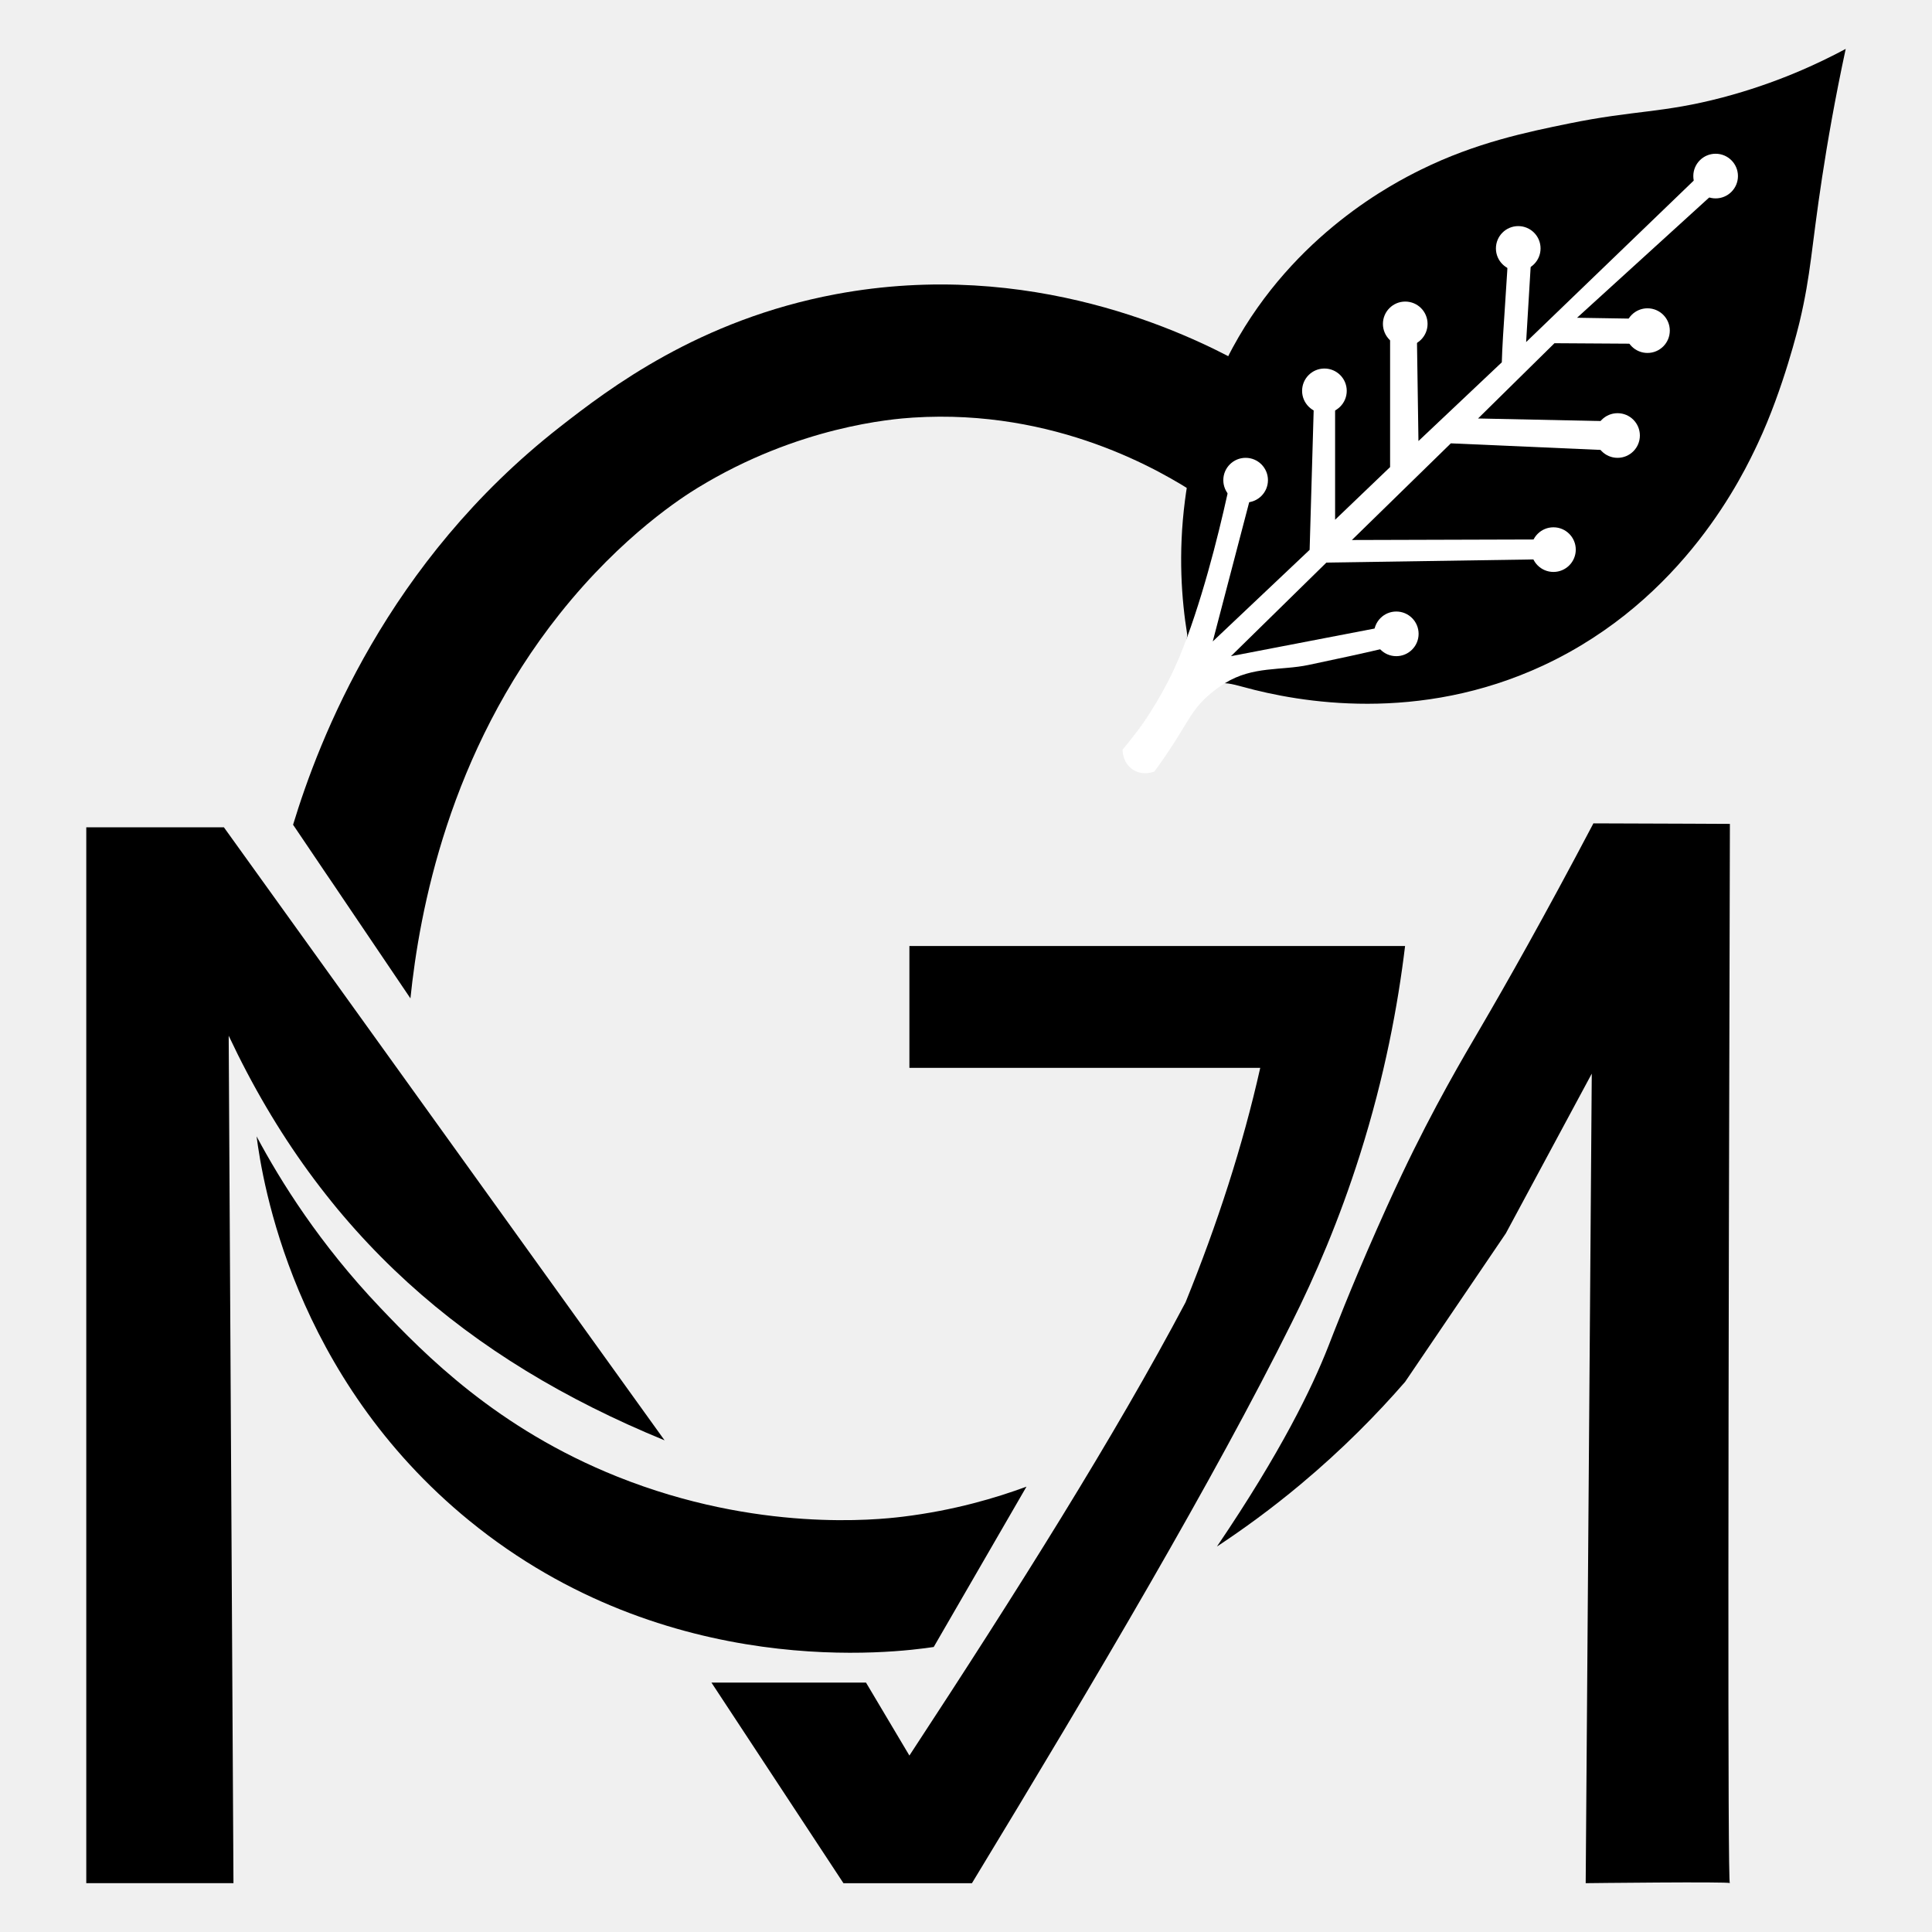
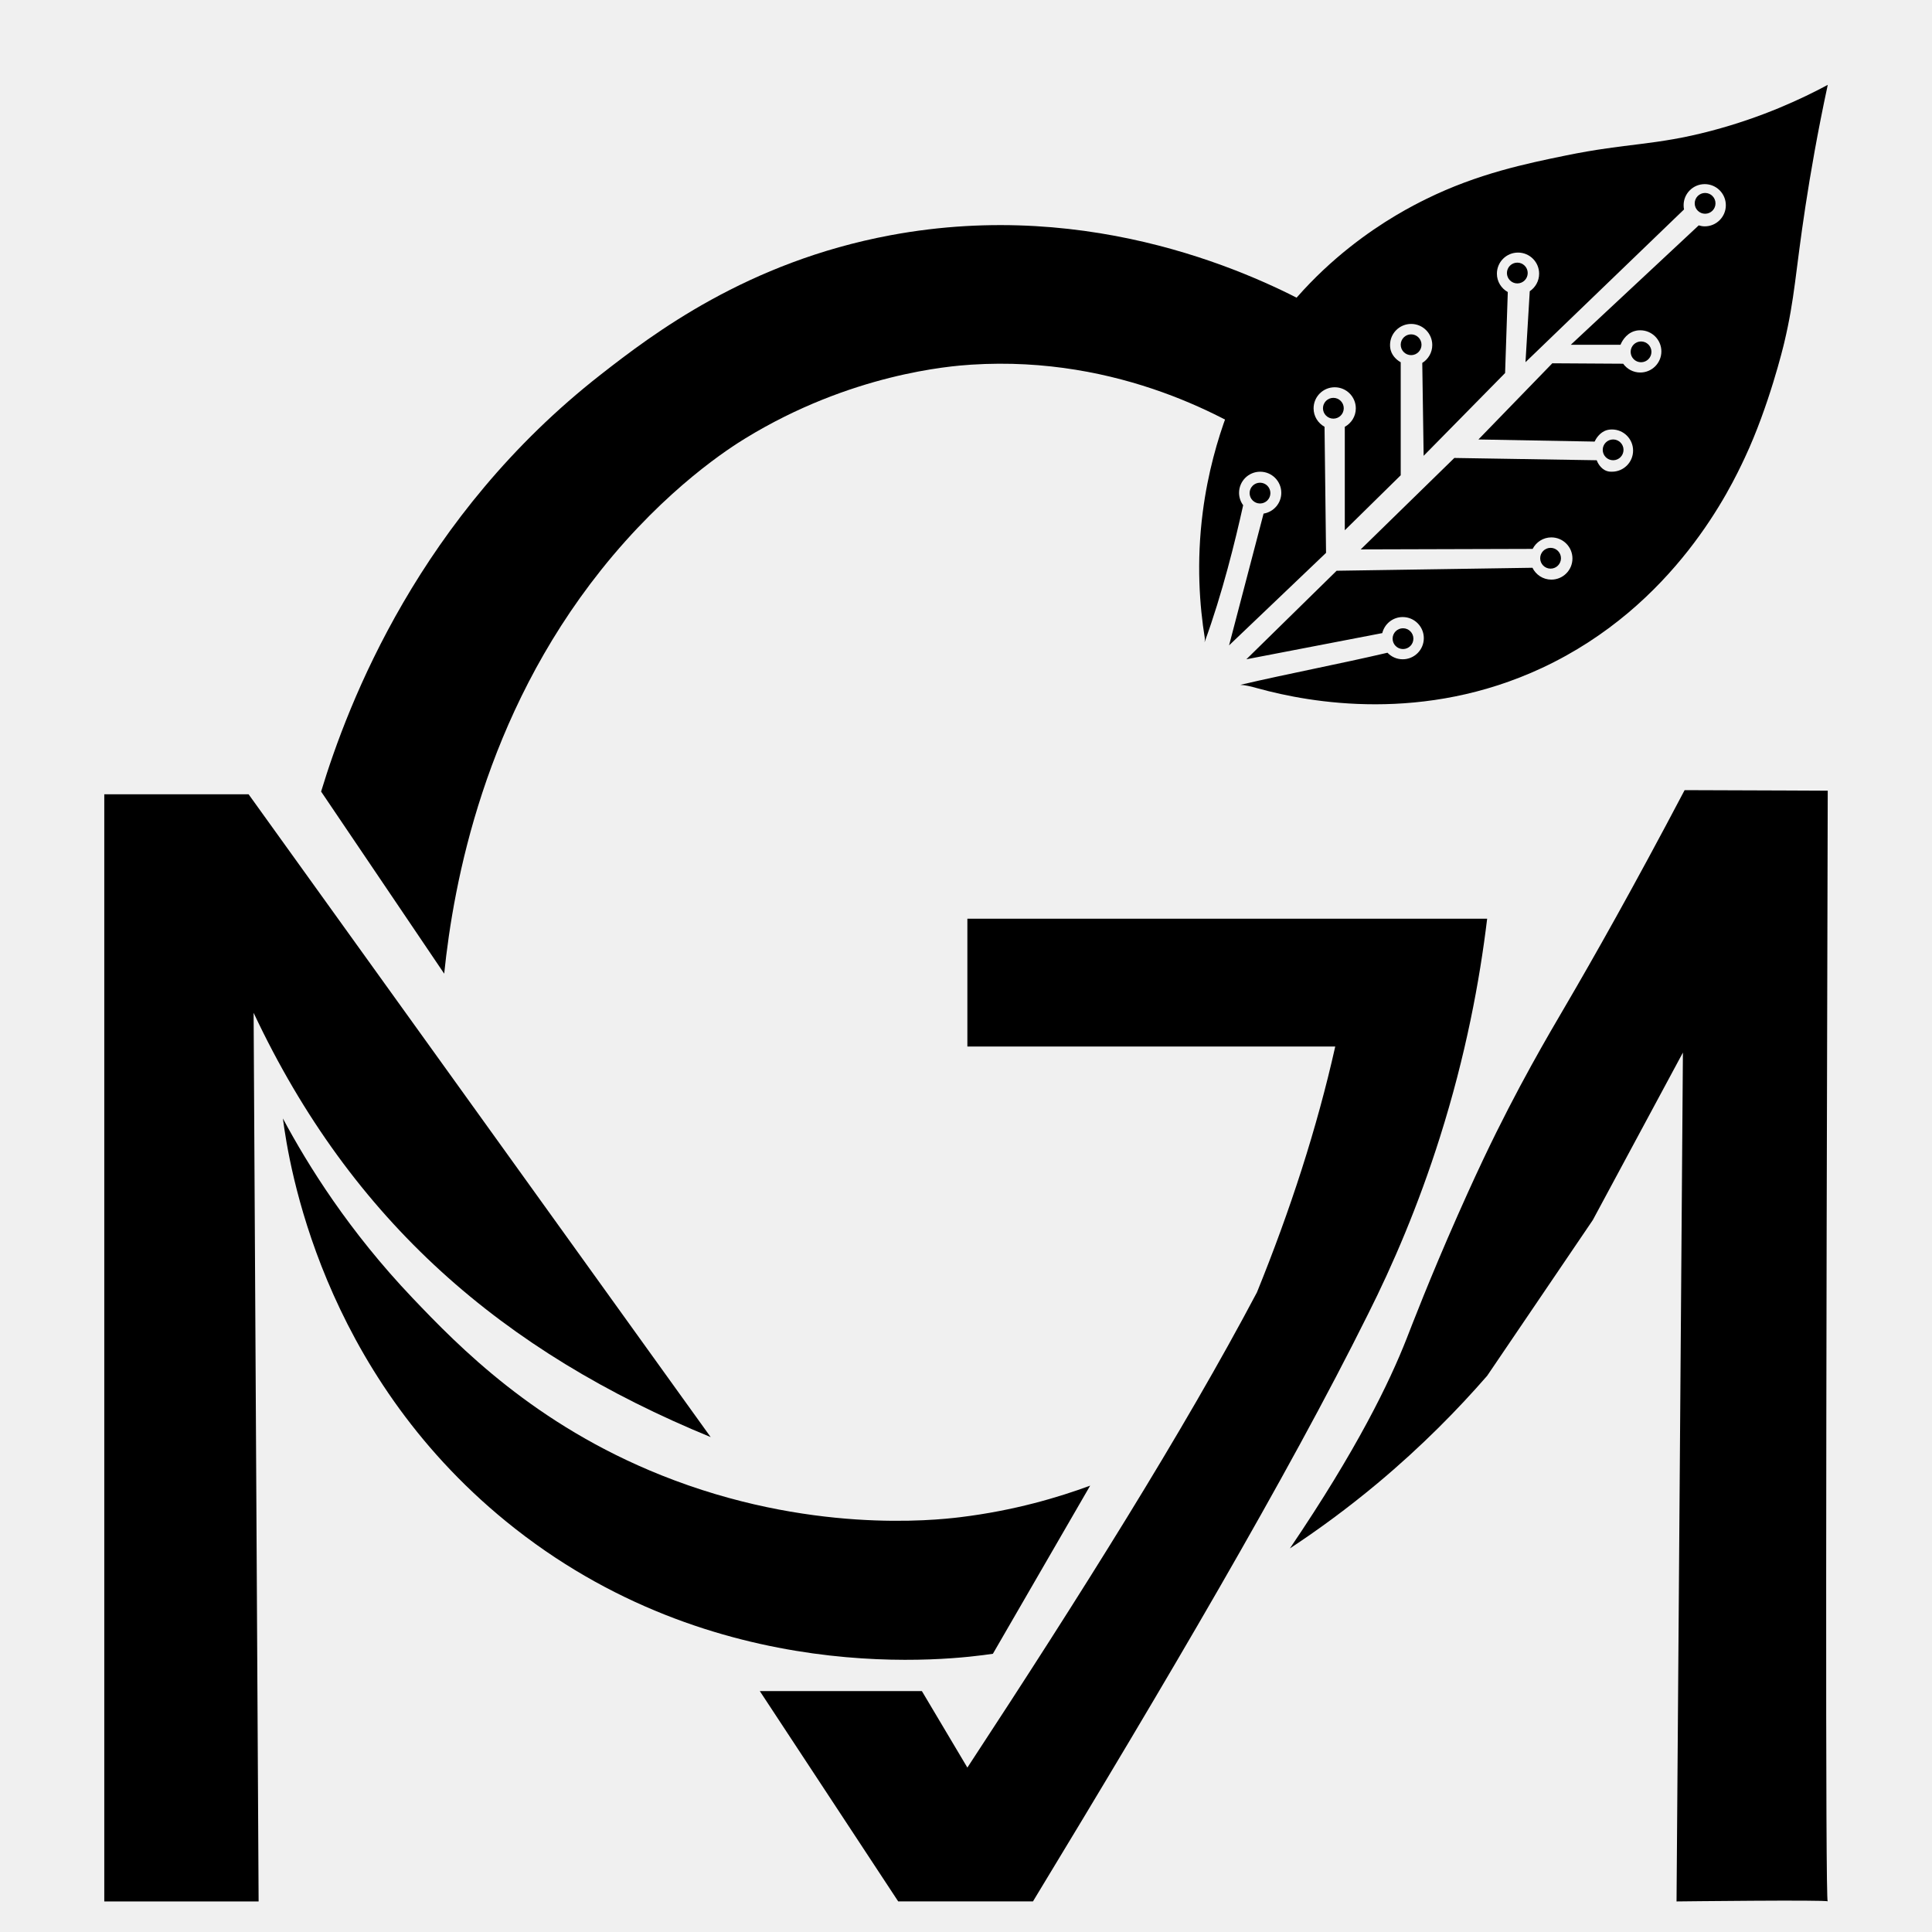
- <svg xmlns="http://www.w3.org/2000/svg" version="1.1" viewBox="0 0 1024 1024">
-   <defs>
-     <style>
-       .st0 {
-         fill: #fff;
-       }
-     </style>
-   </defs>
-   <g id="Layer_1">
-     <path d="M155.33,437.12c20.74,30.68,41.47,61.36,62.21,92.04,4.75-46.23,20.34-129.95,79.2-203.93,33.32-41.88,65.92-62.31,73.06-66.68,53.22-32.57,103.29-36.52,114.15-37.22,75.64-4.85,131.65,28.27,151.47,41.36,7.39-23.47,14.78-46.94,22.17-70.41-28.04-15.29-111.02-55.72-214.54-36.36-72.46,13.55-120.06,49.87-146.35,70.41-91.64,71.61-127.65,165.72-141.36,210.78Z" />
-     <path d="M978.27,25.88c-5.74,26.68-9.73,49.81-12.53,68.18-5.72,37.5-5.85,50.94-11.86,76.32-.54,2.28-8.58,35.64-22.09,64.43-7.67,16.33-38.93,82.94-113.67,117.82-66.14,30.86-129.44,19.66-159.13,11.48-12.99-3.58-15.57-3.21-24.42,8.17-2.18,2.81-4.38,5.78-6.55,8.93-5.84,8.44-10.52,16.6-14.28,24.1-1.99,3.97-6.99,5.3-10.71,2.88l-3.63-2.36c-3.63-2.36-4.5-7.28-1.89-10.74,5.88-7.78,11.86-16.28,17.78-25.53,4.06-6.35,14.74-28.46,13.9-33.64-2.89-17.88-4.81-42.29-1.13-70.71,5.73-44.25,22.01-74.92,25.31-81,32.77-60.37,85.4-87.21,99.87-94.34,29.01-14.3,56.28-19.89,78.24-24.39,34.63-7.1,49.83-5.48,81.46-13.81,28.66-7.55,50.92-18.03,65.35-25.77Z" />
-     <path d="M45.73,998.12h78.01c-.84-149.72-1.69-299.45-2.53-449.17,49.68,105.67,126.11,171.41,231.03,214.46-77.85-108.3-155.71-216.61-233.56-324.91H45.73v559.62Z" />
-     <path d="M136,602.34c3.01,23.06,19.15,127.33,112.83,203.72,105.17,85.76,226.41,69.81,246.06,66.88,16.39-28.33,32.78-56.66,49.17-84.99-15.83,5.85-38.25,12.61-65.73,15.95-13.33,1.62-76.9,8.42-150.95-21.17-64.09-25.61-102.45-65.07-125.79-89.59-32.26-33.89-52.92-67.13-65.58-90.82Z" />
-     <path d="M481.99,501.4h262.73c-3.79,31.49-10.81,69.13-23.87,110.44-10.95,34.64-23.84,64.55-36.34,89.45-41.07,82.59-102.8,187.15-169.36,296.84h-68.11l-69.95-106.31h81.92l22.99,38.66c57.04-86.97,109.16-169.83,146.37-240.23,16.79-41.38,30.29-82.79,39.58-124.26h-185.95v-64.58Z" />
-     <path d="M645.02,819.67c34.01-50.18,50.34-84,58.97-105.96,2.56-6.52,11.6-30.23,25.83-62.35,1.87-4.23,7.24-16.34,13.14-28.77,17.16-36.18,32.99-62.87,41.27-77.01,14.09-24.09,34.22-59.61,60.31-109.18,17.1.05,34.2.11,51.3.18,5.69.02,15.36.07,21.04.1-.88,315.44-1.21,561.54-.03,561.44,0,0,.03-.02.03-.03-.02-.87-76.43.03-76.43.03l3.22-429.07-45.56,84.68-53.39,78.7c-14.79,17.01-33.04,35.63-55.24,54.19-15.41,12.88-30.42,23.81-44.45,33.06Z" />
+ <svg xmlns="http://www.w3.org/2000/svg" id="Layer_2" data-name="Layer 2" viewBox="0 0 1024 1024">
+   <path d="M149.94,592.78c3.15,24.18,20.08,133.51,118.31,213.62,110.28,89.93,237.4,73.2,258.01,70.13,17.18-29.7,34.37-59.41,51.55-89.11-16.6,6.13-40.11,13.22-68.93,16.73-13.98,1.7-80.64,8.83-158.28-22.2-67.2-26.86-107.43-68.23-131.9-93.94-33.82-35.53-55.49-70.39-68.77-95.23Z" />
+   <g>
+     <g>
+       <path d="M906.92,69.36c-29.91,7.88-44.29,6.34-77.04,13.06-20.76,4.26-46.56,9.55-73.99,23.07-13.69,6.75-63.46,32.13-94.45,89.23-3.12,5.75-18.52,34.75-23.94,76.61-3.48,26.89-1.66,49.97,1.07,66.88.09.54.02,1.3-.13,2.19.03-.09.07-.17.1-.26,9.29-25.41,16.19-53.49,20.36-72.36-1.35-1.85-2.17-4.11-2.17-6.57,0-6.18,5.01-11.19,11.19-11.19s11.19,5.01,11.19,11.19c0,5.56-4.07,10.14-9.39,11.01-6.1,23.28-12.19,46.56-18.29,69.84,17.13-16.34,34.27-32.68,51.4-49.03-.27-22.28-.54-44.56-.8-66.83-3.44-1.91-5.8-5.54-5.8-9.75,0-6.18,5.01-11.19,11.19-11.19s11.19,5.01,11.19,11.19c0,4.23-2.38,7.87-5.84,9.77v54.83c9.88-9.72,19.76-19.43,29.64-29.15v-59.88c-1.08-.62-4.3-2.65-5.34-6.5-.07-.24-.32-1.37-.32-2.64,0-6.18,5.01-11.19,11.19-11.19s11.19,5.01,11.19,11.19c0,4.01-2.13,7.51-5.3,9.48l.73,49.23c14.39-14.62,28.78-29.25,43.17-43.87.48-14.31.95-28.62,1.43-42.93-3.42-1.91-5.77-5.53-5.77-9.73,0-6.18,5.01-11.19,11.19-11.19s11.19,5.01,11.19,11.19c0,3.88-1.98,7.29-4.97,9.3l-2.26,37.61,84.03-80.96c-.15-.72-.22-1.47-.22-2.23,0-6.18,5.01-11.19,11.19-11.19s11.19,5.01,11.19,11.19-5.01,11.19-11.19,11.19c-1.11,0-2.17-.21-3.18-.52-22.6,21.09-45.2,42.19-67.8,63.28h26.33c.45-1.07,2.53-5.72,7.35-7.22,1.56-.49,2.81-.45,3.13-.45,6.18,0,11.19,5.01,11.19,11.19s-5.01,11.19-11.19,11.19c-3.74,0-7.02-1.85-9.06-4.66l-37.55-.23c-13.06,13.46-26.11,26.92-39.17,40.38,20.53.37,41.06.75,61.59,1.12.51-1.08,2.51-4.99,6.66-6.12.28-.08,1.31-.3,2.54-.3,6.18,0,11.19,5.01,11.19,11.19s-5.01,11.19-11.19,11.19c-.4,0-1.37.06-2.54-.3-3.63-1.11-5.2-4.84-5.56-5.77-25.15-.4-50.3-.81-75.45-1.21l-49.62,48.46,91.12-.26c1.86-3.61,5.58-6.1,9.91-6.1,6.18,0,11.19,5.01,11.19,11.19s-5.01,11.19-11.19,11.19c-4.41,0-8.19-2.57-10.01-6.28l-103.79,1.58c-15.95,15.64-31.89,31.28-47.84,46.92,24.01-4.62,48.02-9.25,72.03-13.87,1.21-4.88,5.58-8.51,10.83-8.51,6.18,0,11.19,5.01,11.19,11.19s-5.01,11.19-11.19,11.19c-3.18,0-6.04-1.34-8.07-3.47-25.84,6.04-51.87,10.93-77.71,16.95-.09.02-.18.06-.27.08,2.45.08,5.39.78,9.37,1.88,28.08,7.74,87.95,18.33,150.5-10.85,70.69-32.98,100.26-95.98,107.51-111.43,12.78-27.23,20.38-58.78,20.89-60.94,5.69-24.01,5.81-36.71,11.22-72.18,2.65-17.38,6.42-39.25,11.85-64.49-13.64,7.32-34.7,17.24-61.81,24.37Z" />
+       <path d="M909.25,107.78c0-3.04-2.47-5.51-5.51-5.51s-5.51,2.47-5.51,5.51,2.47,5.51,5.51,5.51,5.51-2.47,5.51-5.51Z" />
+       <path d="M809.72,144.71c0-3.04-2.47-5.51-5.51-5.51s-5.51,2.47-5.51,5.51,2.47,5.51,5.51,5.51,5.51-2.47,5.51-5.51Z" />
+       <path d="M875.3,186.49c0-3.04-2.47-5.51-5.51-5.51s-5.51,2.47-5.51,5.51,2.47,5.51,5.51,5.51,5.51-2.47,5.51-5.51Z" />
+       <path d="M860.5,238.43c0-3.04-2.47-5.51-5.51-5.51s-5.51,2.47-5.51,5.51,2.47,5.51,5.51,5.51,5.51-2.47,5.51-5.51Z" />
+       <path d="M753.43,182.72c0-3.04-2.47-5.51-5.51-5.51s-5.51,2.47-5.51,5.51,2.47,5.51,5.51,5.51,5.51-2.47,5.51-5.51Z" />
+       <path d="M712.22,216.38c0-3.04-2.47-5.51-5.51-5.51s-5.51,2.47-5.51,5.51,2.47,5.51,5.51,5.51,5.51-2.47,5.51-5.51Z" />
+       <path d="M827.35,295.88c0-3.04-2.47-5.51-5.51-5.51s-5.51,2.47-5.51,5.51,2.47,5.51,5.51,5.51,5.51-2.47,5.51-5.51Z" />
+       <path d="M749.13,338.5c0-3.04-2.47-5.51-5.51-5.51s-5.51,2.47-5.51,5.51,2.47,5.51,5.51,5.51,5.51-2.47,5.51-5.51Z" />
+       <circle cx="667.83" cy="261.35" r="5.51" />
+     </g>
+     <path d="M170.2,419.55c21.74,32.17,43.48,64.34,65.23,96.51,4.99-48.48,21.33-136.26,83.05-213.83,34.94-43.91,69.12-65.34,76.6-69.92,55.8-34.16,108.31-38.3,119.69-39.03,79.32-5.09,138.04,29.64,158.83,43.37,7.75-24.61,15.5-49.22,23.24-73.83-29.41-16.03-116.42-58.42-224.96-38.12-75.98,14.21-125.89,52.29-153.46,73.83-96.09,75.09-133.85,173.77-148.23,221.02Z" />
+     <path d="M512.73,486.94h275.49c-3.97,33.02-11.34,72.49-25.03,115.8-11.48,36.33-24.99,67.69-38.11,93.79-43.07,86.6-107.8,196.24-177.59,311.26h-71.42l-73.35-111.47h85.9l24.11,40.54c59.81-91.2,114.46-178.08,153.48-251.9,17.61-43.39,31.76-86.81,41.5-130.29h-194.98v-67.72Z" />
  </g>
-   <g id="Layer_2">
-     <path class="st0" d="M629.14,337.95c11.13-30.46,19.02-64.54,23.15-83.96h13c-7.5,28.66-15.01,57.32-22.51,85.99l51.35-48.55,2.45-84.56h11.05v68.61l29.15-27.92v-75.86h14.11l.92,62.06,44.18-41.73c.36-14.91,3.13-46.72,3.49-61.63,4.14.18,8.28.36,12.43.54l-3.03,50.36,100.63-96.95,1.53,15.65-75.17,68.42,38.04.61-.31,13.19-49.7-.31-40.5,39.89,72.71,1.53.31,15.49-87.44-3.84-52.46,51.24,106.46-.31.92,10.43-120.88,1.84c-16.86,16.54-33.72,33.07-50.59,49.61,28.52-5.49,57.04-10.98,85.56-16.47l-.31,11.35c-14.67,3.54-29.41,6.67-44.16,9.77-14.59,3.07-29.37.51-44.19,9.6-6,3.68-10.47,8.01-10.83,8.36-6.58,6.44-8.71,11.59-16.1,23.14-2.33,3.64-5.86,8.98-10.52,15.35-.41.18-6.16,2.53-11.51-1.03-5.54-3.69-5.38-10.23-5.37-10.58,6.77-7.99,15.98-20.16,24.29-36.47,4.2-8.24,7.09-15.4,9.82-22.86Z" />
-     <circle class="st0" cx="744.81" cy="171.67" r="11.83" />
-     <circle class="st0" cx="744.81" cy="171.67" r="4.03" />
-     <circle class="st0" cx="857.34" cy="230.83" r="11.83" />
-     <circle class="st0" cx="857.34" cy="230.83" r="4.03" />
-     <circle class="st0" cx="701.97" cy="207.16" r="11.83" />
-     <circle class="st0" cx="701.97" cy="207.16" r="4.03" />
-     <circle class="st0" cx="804.7" cy="131.67" r="11.83" />
-     <circle class="st0" cx="804.7" cy="131.67" r="4.03" />
-     <circle class="st0" cx="873.2" cy="175.24" r="11.83" />
-     <circle class="st0" cx="873.2" cy="175.24" r="4.03" />
-     <circle class="st0" cx="909.32" cy="93.32" r="11.83" />
-     <circle class="st0" cx="909.32" cy="93.32" r="4.03" />
-     <circle class="st0" cx="660.21" cy="254.49" r="11.83" />
-     <circle class="st0" cx="660.21" cy="254.49" r="4.03" />
-     <circle class="st0" cx="740.06" cy="335.95" r="11.83" />
-     <circle class="st0" cx="740.06" cy="335.95" r="4.03" />
-     <circle class="st0" cx="823.36" cy="291.31" r="11.83" />
-     <circle class="st0" cx="823.36" cy="291.31" r="4.03" />
+   <g>
+     <path d="M55.27,1007.8h81.8c-.88-157-1.77-313.99-2.65-470.99,52.1,110.8,132.23,179.73,242.25,224.88-81.63-113.56-163.27-227.13-244.9-340.69H55.27v586.81Z" />
+     <path d="M683.68,820.68c35.66-52.62,52.78-88.08,61.83-111.11,2.69-6.84,12.17-31.7,27.08-65.38,1.96-4.43,7.6-17.14,13.78-30.17,18-37.94,34.6-65.92,43.27-80.75,14.78-25.26,35.89-62.51,63.24-114.48,17.93.05,35.86.11,53.79.19,5.96.03,16.1.07,22.07.1-.93,330.76-1.27,588.82-.03,588.72,0,0,.03-.02.03-.03-.02-.91-80.14.03-80.14.03l3.38-449.92-47.77,88.79-55.98,82.52c-15.51,17.83-34.65,37.36-57.92,56.82-16.16,13.51-31.9,24.97-46.61,34.66Z" />
  </g>
</svg>
